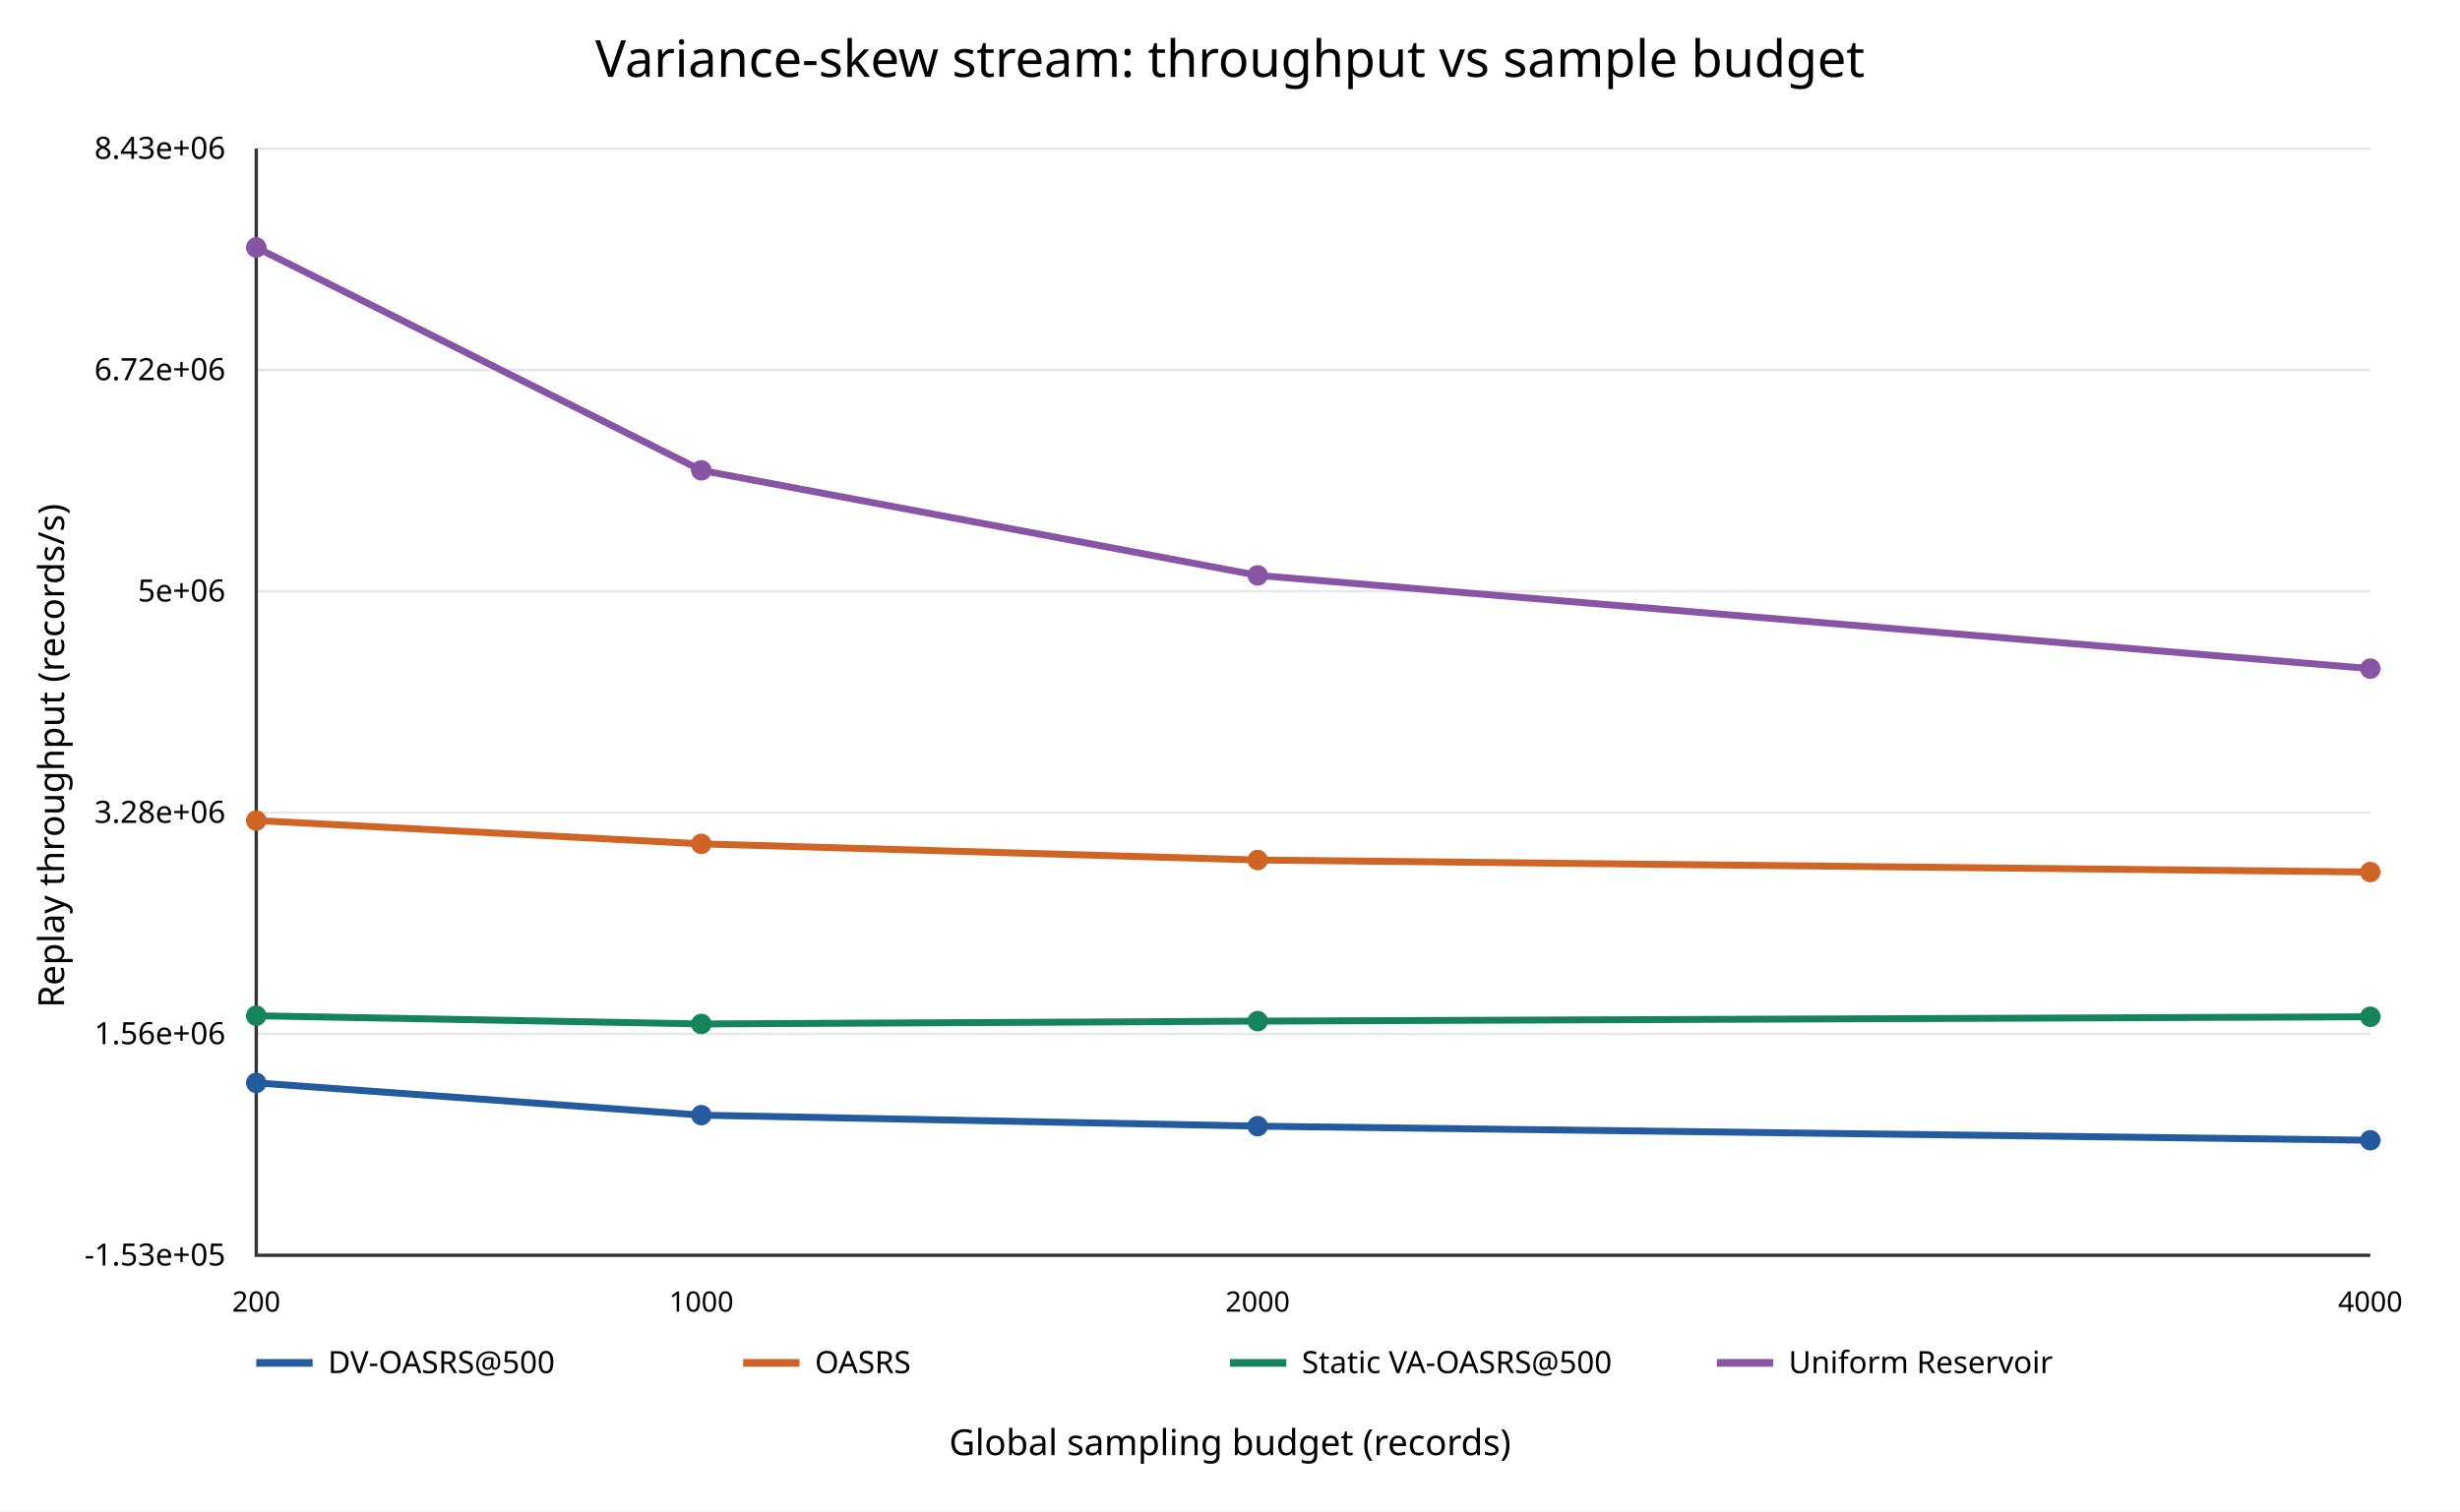
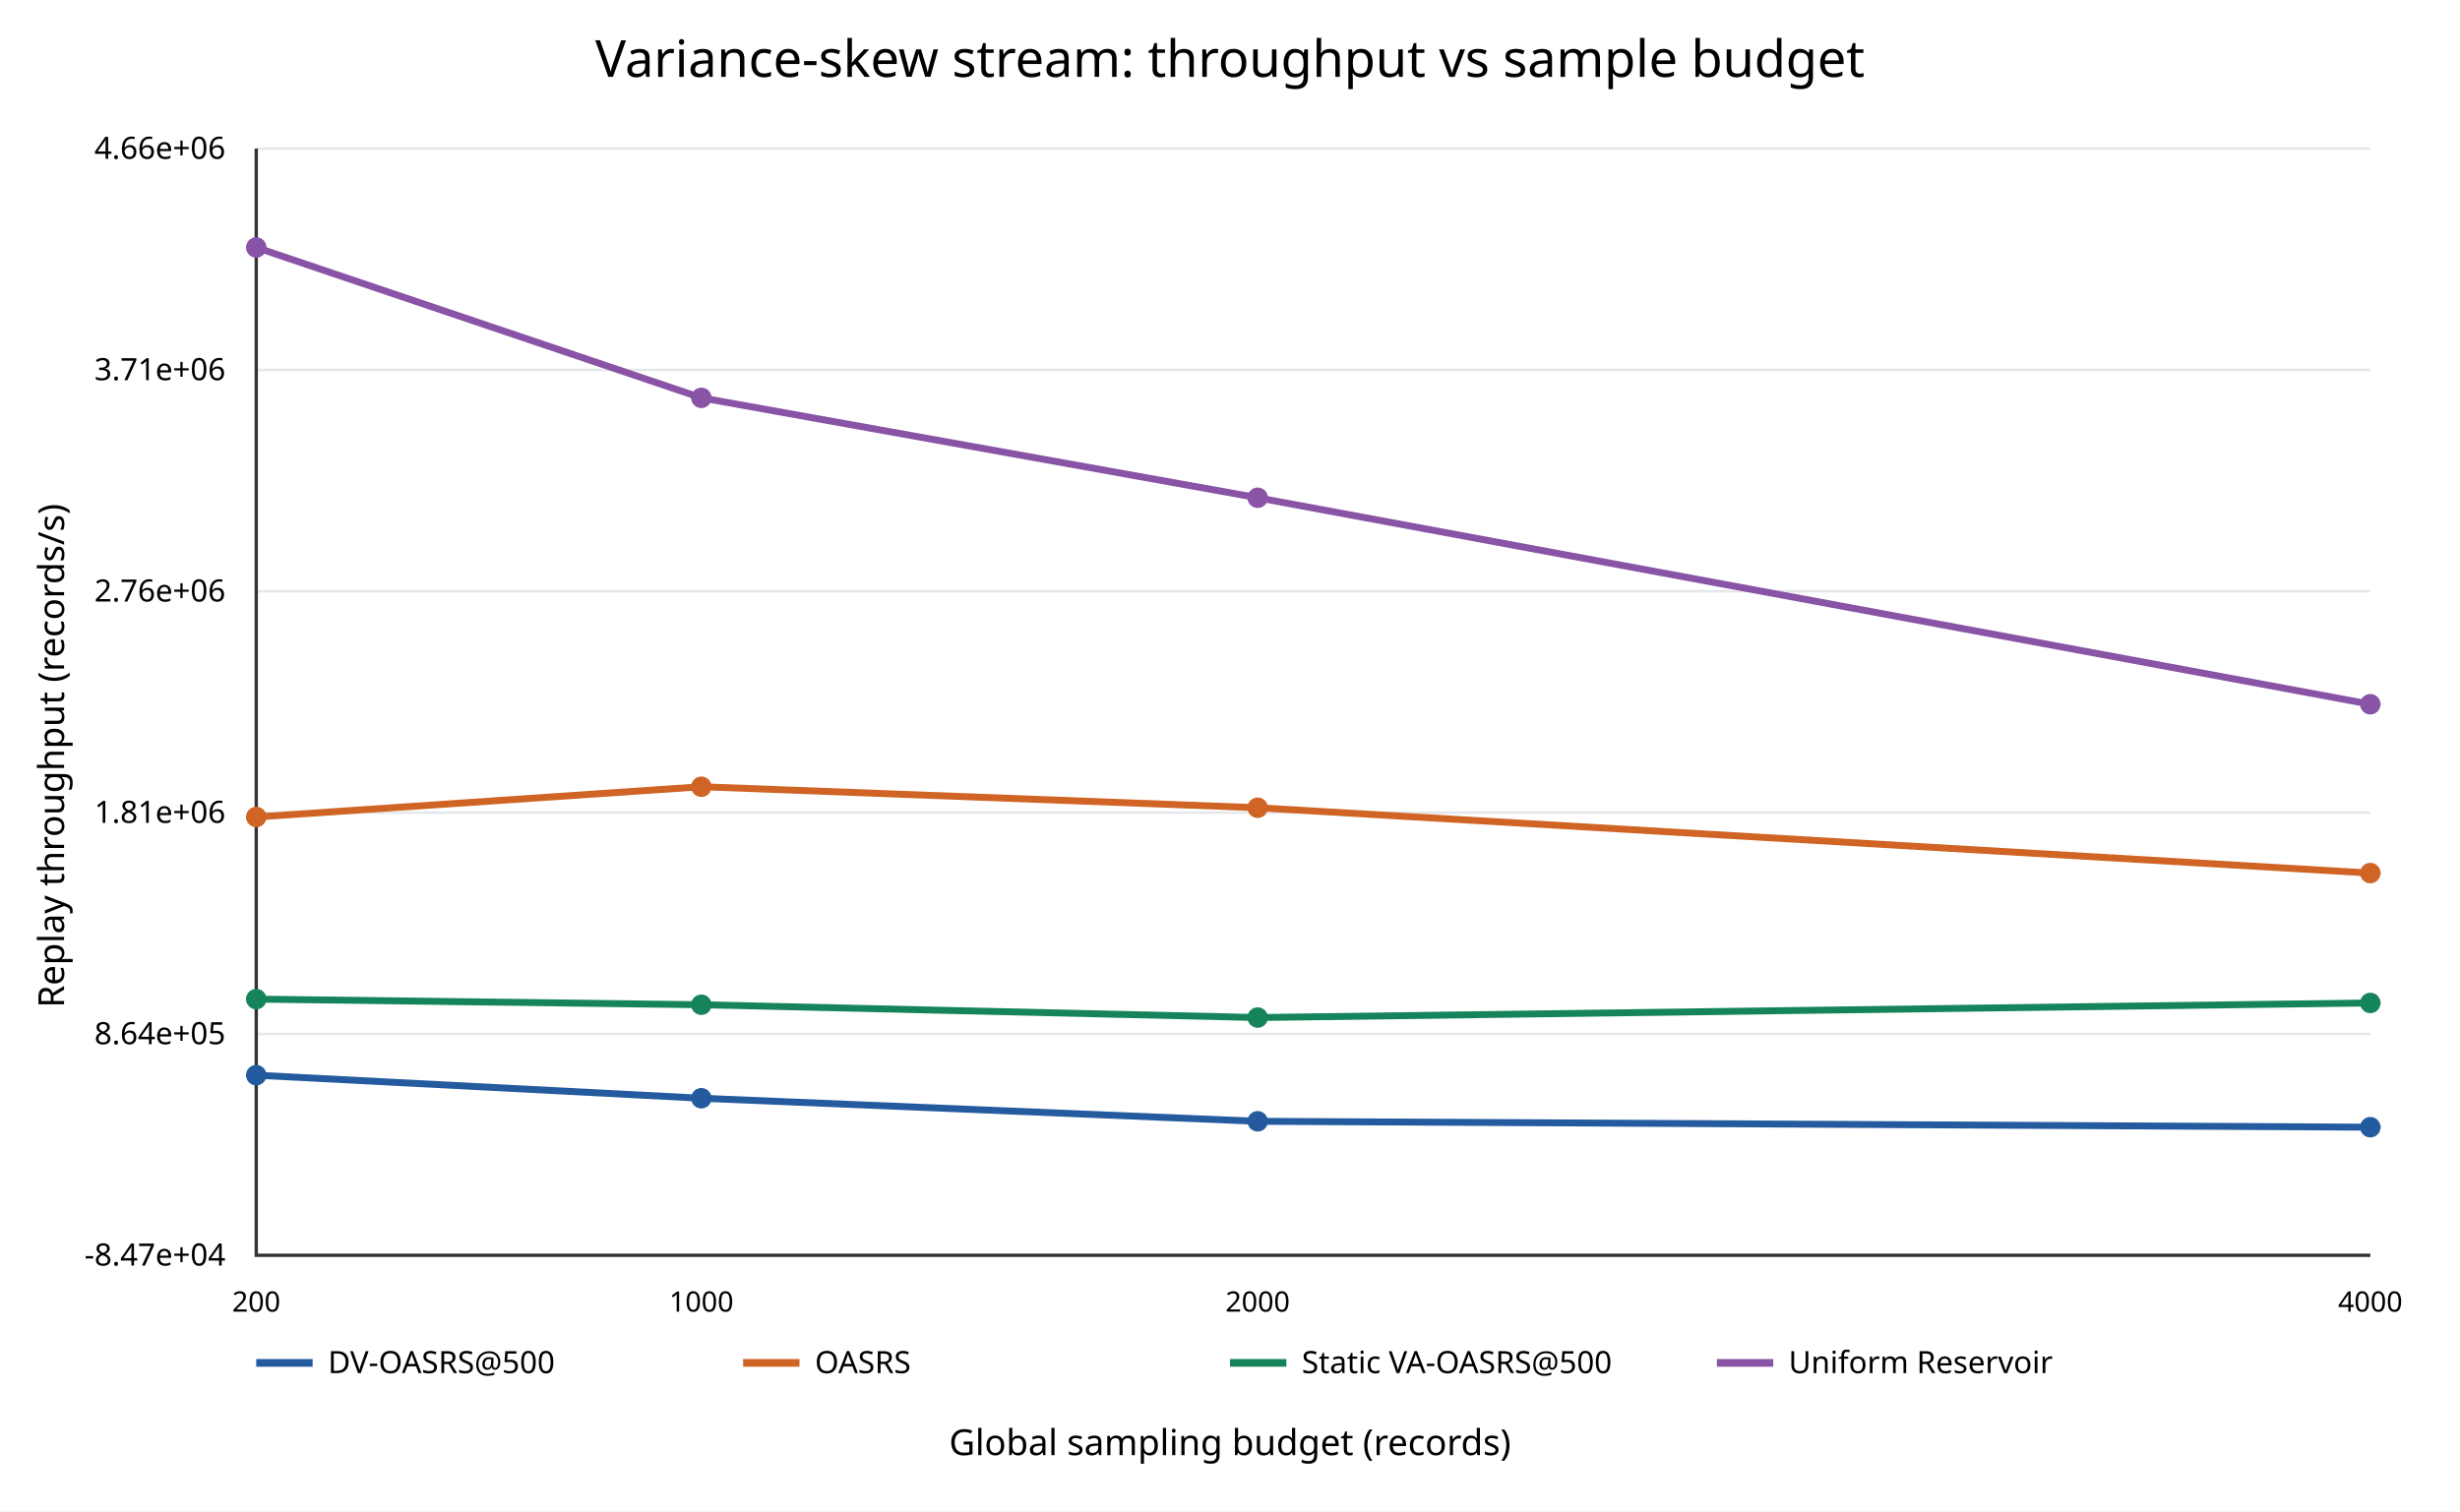
<svg xmlns="http://www.w3.org/2000/svg" width="960" height="590" viewBox="0 0 960 590">
  <rect width="100%" height="100%" fill="white" />
  <text x="480.0" y="30" text-anchor="middle" font-family="sans-serif" font-size="20">Variance-skew stream: throughput vs sample budget</text>
  <path d="M 100 490.0 H 925" stroke="#e5e7eb" />
-   <text x="88" y="494.0" text-anchor="end" font-family="sans-serif" font-size="12">-1.53e+05</text>
+   <text x="88" y="494.0" text-anchor="end" font-family="sans-serif" font-size="12">-8.47e+04</text>
  <path d="M 100 403.6 H 925" stroke="#e5e7eb" />
-   <text x="88" y="407.6" text-anchor="end" font-family="sans-serif" font-size="12">1.56e+06</text>
+   <text x="88" y="407.6" text-anchor="end" font-family="sans-serif" font-size="12">8.64e+05</text>
  <path d="M 100 317.2 H 925" stroke="#e5e7eb" />
-   <text x="88" y="321.2" text-anchor="end" font-family="sans-serif" font-size="12">3.28e+06</text>
+   <text x="88" y="321.2" text-anchor="end" font-family="sans-serif" font-size="12">1.81e+06</text>
  <path d="M 100 230.8 H 925" stroke="#e5e7eb" />
-   <text x="88" y="234.8" text-anchor="end" font-family="sans-serif" font-size="12">5e+06</text>
+   <text x="88" y="234.8" text-anchor="end" font-family="sans-serif" font-size="12">2.76e+06</text>
  <path d="M 100 144.4 H 925" stroke="#e5e7eb" />
-   <text x="88" y="148.4" text-anchor="end" font-family="sans-serif" font-size="12">6.72e+06</text>
+   <text x="88" y="148.4" text-anchor="end" font-family="sans-serif" font-size="12">3.71e+06</text>
  <path d="M 100 58.0 H 925" stroke="#e5e7eb" />
-   <text x="88" y="62.0" text-anchor="end" font-family="sans-serif" font-size="12">8.43e+06</text>
+   <text x="88" y="62.0" text-anchor="end" font-family="sans-serif" font-size="12">4.66e+06</text>
  <path d="M 100 58 V 490 H 925" fill="none" stroke="#333" stroke-width="1.3" />
  <text x="480.0" y="568" text-anchor="middle" font-family="sans-serif" font-size="14">Global sampling budget (records)</text>
  <text transform="translate(25 295.0) rotate(-90)" text-anchor="middle" font-family="sans-serif" font-size="14">Replay throughput (records/s)</text>
-   <polyline points="100.0,422.7 273.7,435.3 490.8,439.6 925.0,445.1" fill="none" stroke="#245b9e" stroke-width="2.7" />
-   <path d="M 100.0 422.7 V 422.7 M 96.0 422.7 H 104.0 M 96.0 422.7 H 104.0" stroke="#245b9e" />
-   <circle cx="100.0" cy="422.7" r="4" fill="#245b9e" />
-   <path d="M 273.7 435.3 V 435.3 M 269.7 435.3 H 277.7 M 269.7 435.3 H 277.7" stroke="#245b9e" />
-   <circle cx="273.7" cy="435.3" r="4" fill="#245b9e" />
-   <path d="M 490.8 439.6 V 439.6 M 486.8 439.6 H 494.8 M 486.8 439.6 H 494.8" stroke="#245b9e" />
-   <circle cx="490.8" cy="439.6" r="4" fill="#245b9e" />
-   <path d="M 925.0 445.1 V 445.1 M 921.0 445.1 H 929.0 M 921.0 445.1 H 929.0" stroke="#245b9e" />
-   <circle cx="925.0" cy="445.1" r="4" fill="#245b9e" />
-   <polyline points="100.0,320.3 273.7,329.4 490.8,335.7 925.0,340.4" fill="none" stroke="#d06425" stroke-width="2.7" />
-   <path d="M 100.0 320.3 V 320.3 M 96.0 320.3 H 104.0 M 96.0 320.3 H 104.0" stroke="#d06425" />
-   <circle cx="100.0" cy="320.3" r="4" fill="#d06425" />
-   <path d="M 273.7 329.4 V 329.4 M 269.7 329.4 H 277.7 M 269.7 329.4 H 277.7" stroke="#d06425" />
-   <circle cx="273.7" cy="329.4" r="4" fill="#d06425" />
-   <path d="M 490.8 335.7 V 335.7 M 486.8 335.7 H 494.8 M 486.8 335.7 H 494.8" stroke="#d06425" />
-   <circle cx="490.8" cy="335.7" r="4" fill="#d06425" />
-   <path d="M 925.0 340.4 V 340.4 M 921.0 340.4 H 929.0 M 921.0 340.4 H 929.0" stroke="#d06425" />
-   <circle cx="925.0" cy="340.4" r="4" fill="#d06425" />
-   <polyline points="100.0,396.5 273.7,399.7 490.8,398.6 925.0,396.9" fill="none" stroke="#16845b" stroke-width="2.7" />
-   <path d="M 100.0 396.5 V 396.5 M 96.0 396.5 H 104.0 M 96.0 396.5 H 104.0" stroke="#16845b" />
-   <circle cx="100.0" cy="396.5" r="4" fill="#16845b" />
-   <path d="M 273.7 399.7 V 399.7 M 269.7 399.7 H 277.7 M 269.7 399.7 H 277.7" stroke="#16845b" />
-   <circle cx="273.7" cy="399.7" r="4" fill="#16845b" />
-   <path d="M 490.8 398.6 V 398.6 M 486.8 398.6 H 494.8 M 486.8 398.6 H 494.8" stroke="#16845b" />
-   <circle cx="490.8" cy="398.6" r="4" fill="#16845b" />
-   <path d="M 925.0 396.9 V 396.9 M 921.0 396.9 H 929.0 M 921.0 396.9 H 929.0" stroke="#16845b" />
-   <circle cx="925.0" cy="396.9" r="4" fill="#16845b" />
-   <polyline points="100.0,96.6 273.7,183.6 490.8,224.6 925.0,261.0" fill="none" stroke="#8953a6" stroke-width="2.7" />
+   <polyline points="100.0,419.7 273.7,428.7 490.8,437.7 925.0,440.0" fill="none" stroke="#245b9e" stroke-width="2.7" />
+   <path d="M 100.0 419.7 V 419.7 M 96.0 419.7 H 104.0 M 96.0 419.7 H 104.0" stroke="#245b9e" />
+   <circle cx="100.0" cy="419.7" r="4" fill="#245b9e" />
+   <path d="M 273.7 428.7 V 428.7 M 269.7 428.7 H 277.7 M 269.7 428.7 H 277.7" stroke="#245b9e" />
+   <circle cx="273.7" cy="428.7" r="4" fill="#245b9e" />
+   <path d="M 490.8 437.7 V 437.7 M 486.8 437.7 H 494.8 M 486.8 437.7 H 494.8" stroke="#245b9e" />
+   <circle cx="490.8" cy="437.7" r="4" fill="#245b9e" />
+   <path d="M 925.0 440.0 V 440.0 M 921.0 440.0 H 929.0 M 921.0 440.0 H 929.0" stroke="#245b9e" />
+   <circle cx="925.0" cy="440.0" r="4" fill="#245b9e" />
+   <polyline points="100.0,318.9 273.7,307.1 490.8,315.3 925.0,340.8" fill="none" stroke="#d06425" stroke-width="2.7" />
+   <path d="M 100.0 318.9 V 318.9 M 96.0 318.9 H 104.0 M 96.0 318.9 H 104.0" stroke="#d06425" />
+   <circle cx="100.0" cy="318.9" r="4" fill="#d06425" />
+   <path d="M 273.7 307.1 V 307.1 M 269.7 307.1 H 277.7 M 269.7 307.1 H 277.7" stroke="#d06425" />
+   <circle cx="273.7" cy="307.1" r="4" fill="#d06425" />
+   <path d="M 490.8 315.3 V 315.3 M 486.8 315.3 H 494.8 M 486.8 315.3 H 494.8" stroke="#d06425" />
+   <circle cx="490.8" cy="315.3" r="4" fill="#d06425" />
+   <path d="M 925.0 340.8 V 340.8 M 921.0 340.8 H 929.0 M 921.0 340.8 H 929.0" stroke="#d06425" />
+   <circle cx="925.0" cy="340.8" r="4" fill="#d06425" />
+   <polyline points="100.0,390.0 273.7,392.2 490.8,397.2 925.0,391.5" fill="none" stroke="#16845b" stroke-width="2.7" />
+   <path d="M 100.0 390.0 V 390.0 M 96.0 390.0 H 104.0 M 96.0 390.0 H 104.0" stroke="#16845b" />
+   <circle cx="100.0" cy="390.0" r="4" fill="#16845b" />
+   <path d="M 273.7 392.2 V 392.2 M 269.7 392.2 H 277.7 M 269.7 392.2 H 277.7" stroke="#16845b" />
+   <circle cx="273.7" cy="392.2" r="4" fill="#16845b" />
+   <path d="M 490.8 397.2 V 397.2 M 486.8 397.2 H 494.8 M 486.8 397.2 H 494.8" stroke="#16845b" />
+   <circle cx="490.8" cy="397.2" r="4" fill="#16845b" />
+   <path d="M 925.0 391.5 V 391.5 M 921.0 391.5 H 929.0 M 921.0 391.5 H 929.0" stroke="#16845b" />
+   <circle cx="925.0" cy="391.5" r="4" fill="#16845b" />
+   <polyline points="100.0,96.6 273.7,155.3 490.8,194.3 925.0,274.9" fill="none" stroke="#8953a6" stroke-width="2.7" />
  <path d="M 100.0 96.6 V 96.6 M 96.0 96.6 H 104.0 M 96.0 96.6 H 104.0" stroke="#8953a6" />
  <circle cx="100.0" cy="96.6" r="4" fill="#8953a6" />
-   <path d="M 273.7 183.6 V 183.6 M 269.7 183.6 H 277.7 M 269.7 183.6 H 277.7" stroke="#8953a6" />
-   <circle cx="273.7" cy="183.6" r="4" fill="#8953a6" />
-   <path d="M 490.8 224.6 V 224.6 M 486.8 224.6 H 494.8 M 486.8 224.6 H 494.8" stroke="#8953a6" />
-   <circle cx="490.8" cy="224.6" r="4" fill="#8953a6" />
-   <path d="M 925.0 261.0 V 261.0 M 921.0 261.0 H 929.0 M 921.0 261.0 H 929.0" stroke="#8953a6" />
-   <circle cx="925.0" cy="261.0" r="4" fill="#8953a6" />
+   <path d="M 273.7 155.3 V 155.3 M 269.7 155.3 H 277.7 M 269.7 155.3 H 277.7" stroke="#8953a6" />
+   <circle cx="273.7" cy="155.3" r="4" fill="#8953a6" />
+   <path d="M 490.8 194.3 V 194.3 M 486.8 194.3 H 494.8 M 486.8 194.3 H 494.8" stroke="#8953a6" />
+   <circle cx="490.8" cy="194.3" r="4" fill="#8953a6" />
+   <path d="M 925.0 274.9 V 274.9 M 921.0 274.9 H 929.0 M 921.0 274.9 H 929.0" stroke="#8953a6" />
+   <circle cx="925.0" cy="274.9" r="4" fill="#8953a6" />
  <text x="100.0" y="512" text-anchor="middle" font-family="sans-serif" font-size="11">200</text>
  <text x="273.7" y="512" text-anchor="middle" font-family="sans-serif" font-size="11">1000</text>
  <text x="490.8" y="512" text-anchor="middle" font-family="sans-serif" font-size="11">2000</text>
  <text x="925.0" y="512" text-anchor="middle" font-family="sans-serif" font-size="11">4000</text>
  <path d="M 100 532 h 22" stroke="#245b9e" stroke-width="3" />
  <text x="128" y="536" font-family="sans-serif" font-size="12">DV-OASRS@500</text>
  <path d="M 290 532 h 22" stroke="#d06425" stroke-width="3" />
  <text x="318" y="536" font-family="sans-serif" font-size="12">OASRS</text>
  <path d="M 480 532 h 22" stroke="#16845b" stroke-width="3" />
  <text x="508" y="536" font-family="sans-serif" font-size="12">Static VA-OASRS@500</text>
  <path d="M 670 532 h 22" stroke="#8953a6" stroke-width="3" />
  <text x="698" y="536" font-family="sans-serif" font-size="12">Uniform Reservoir</text>
</svg>
